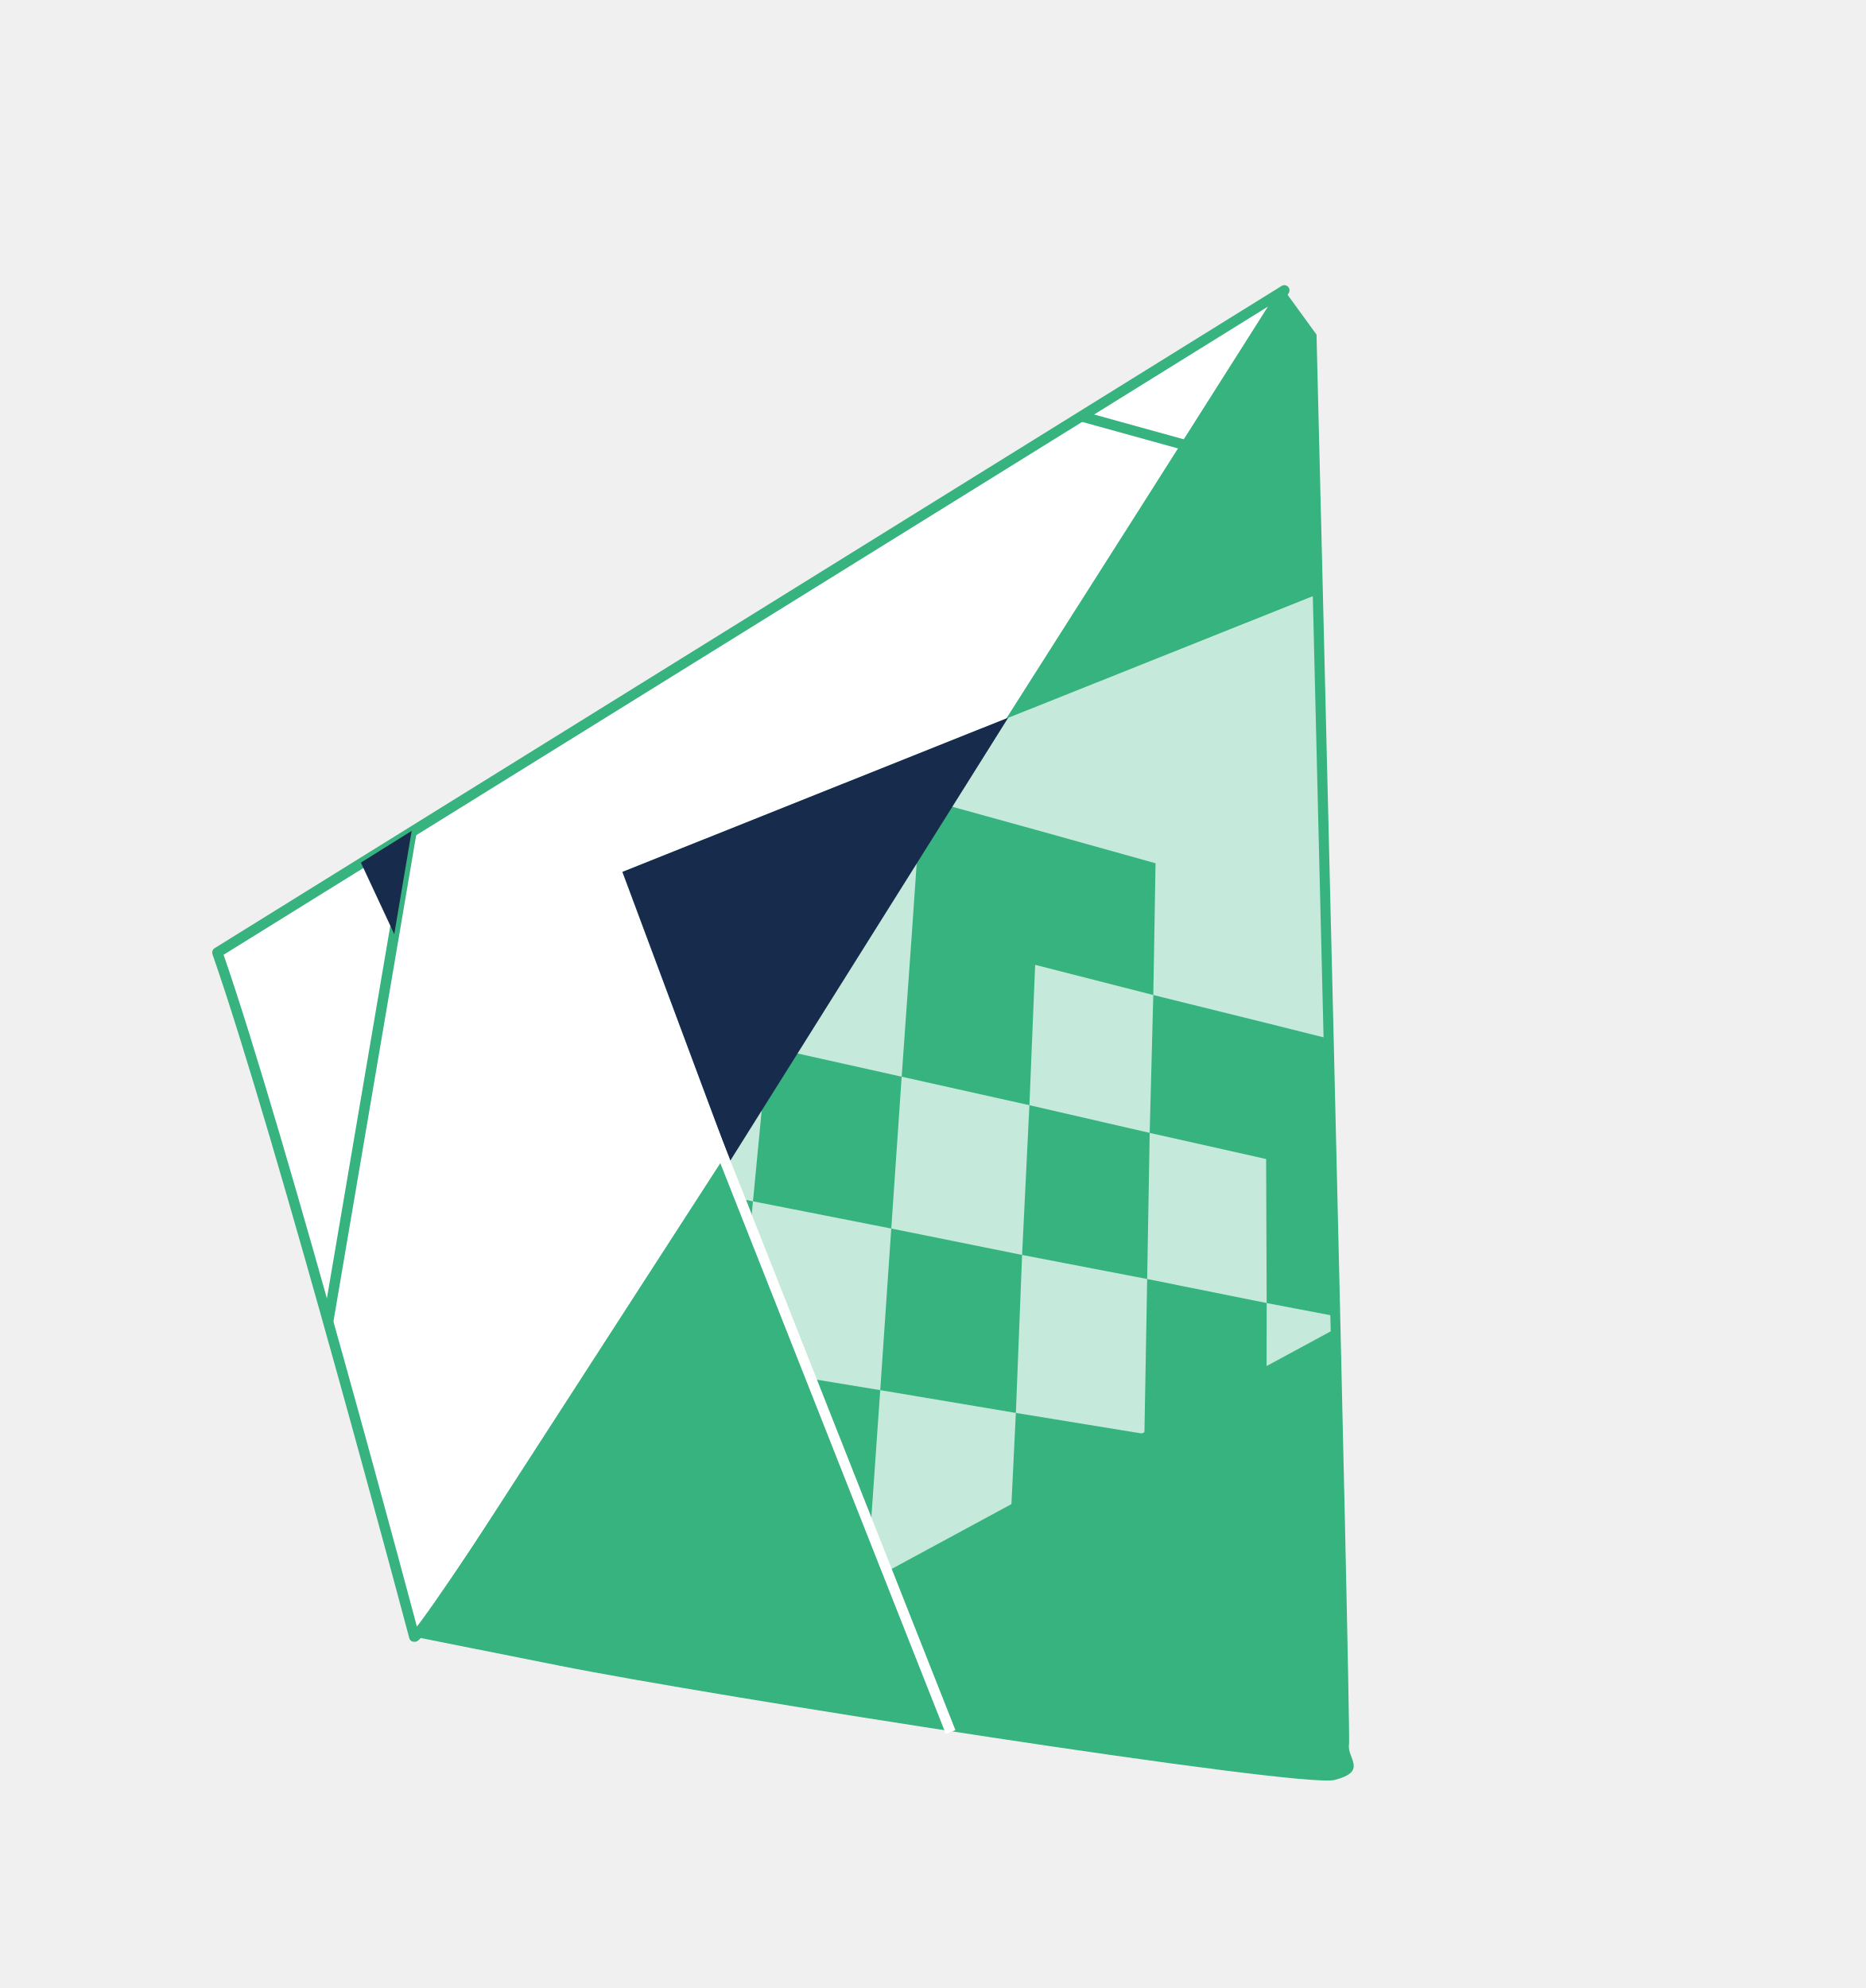
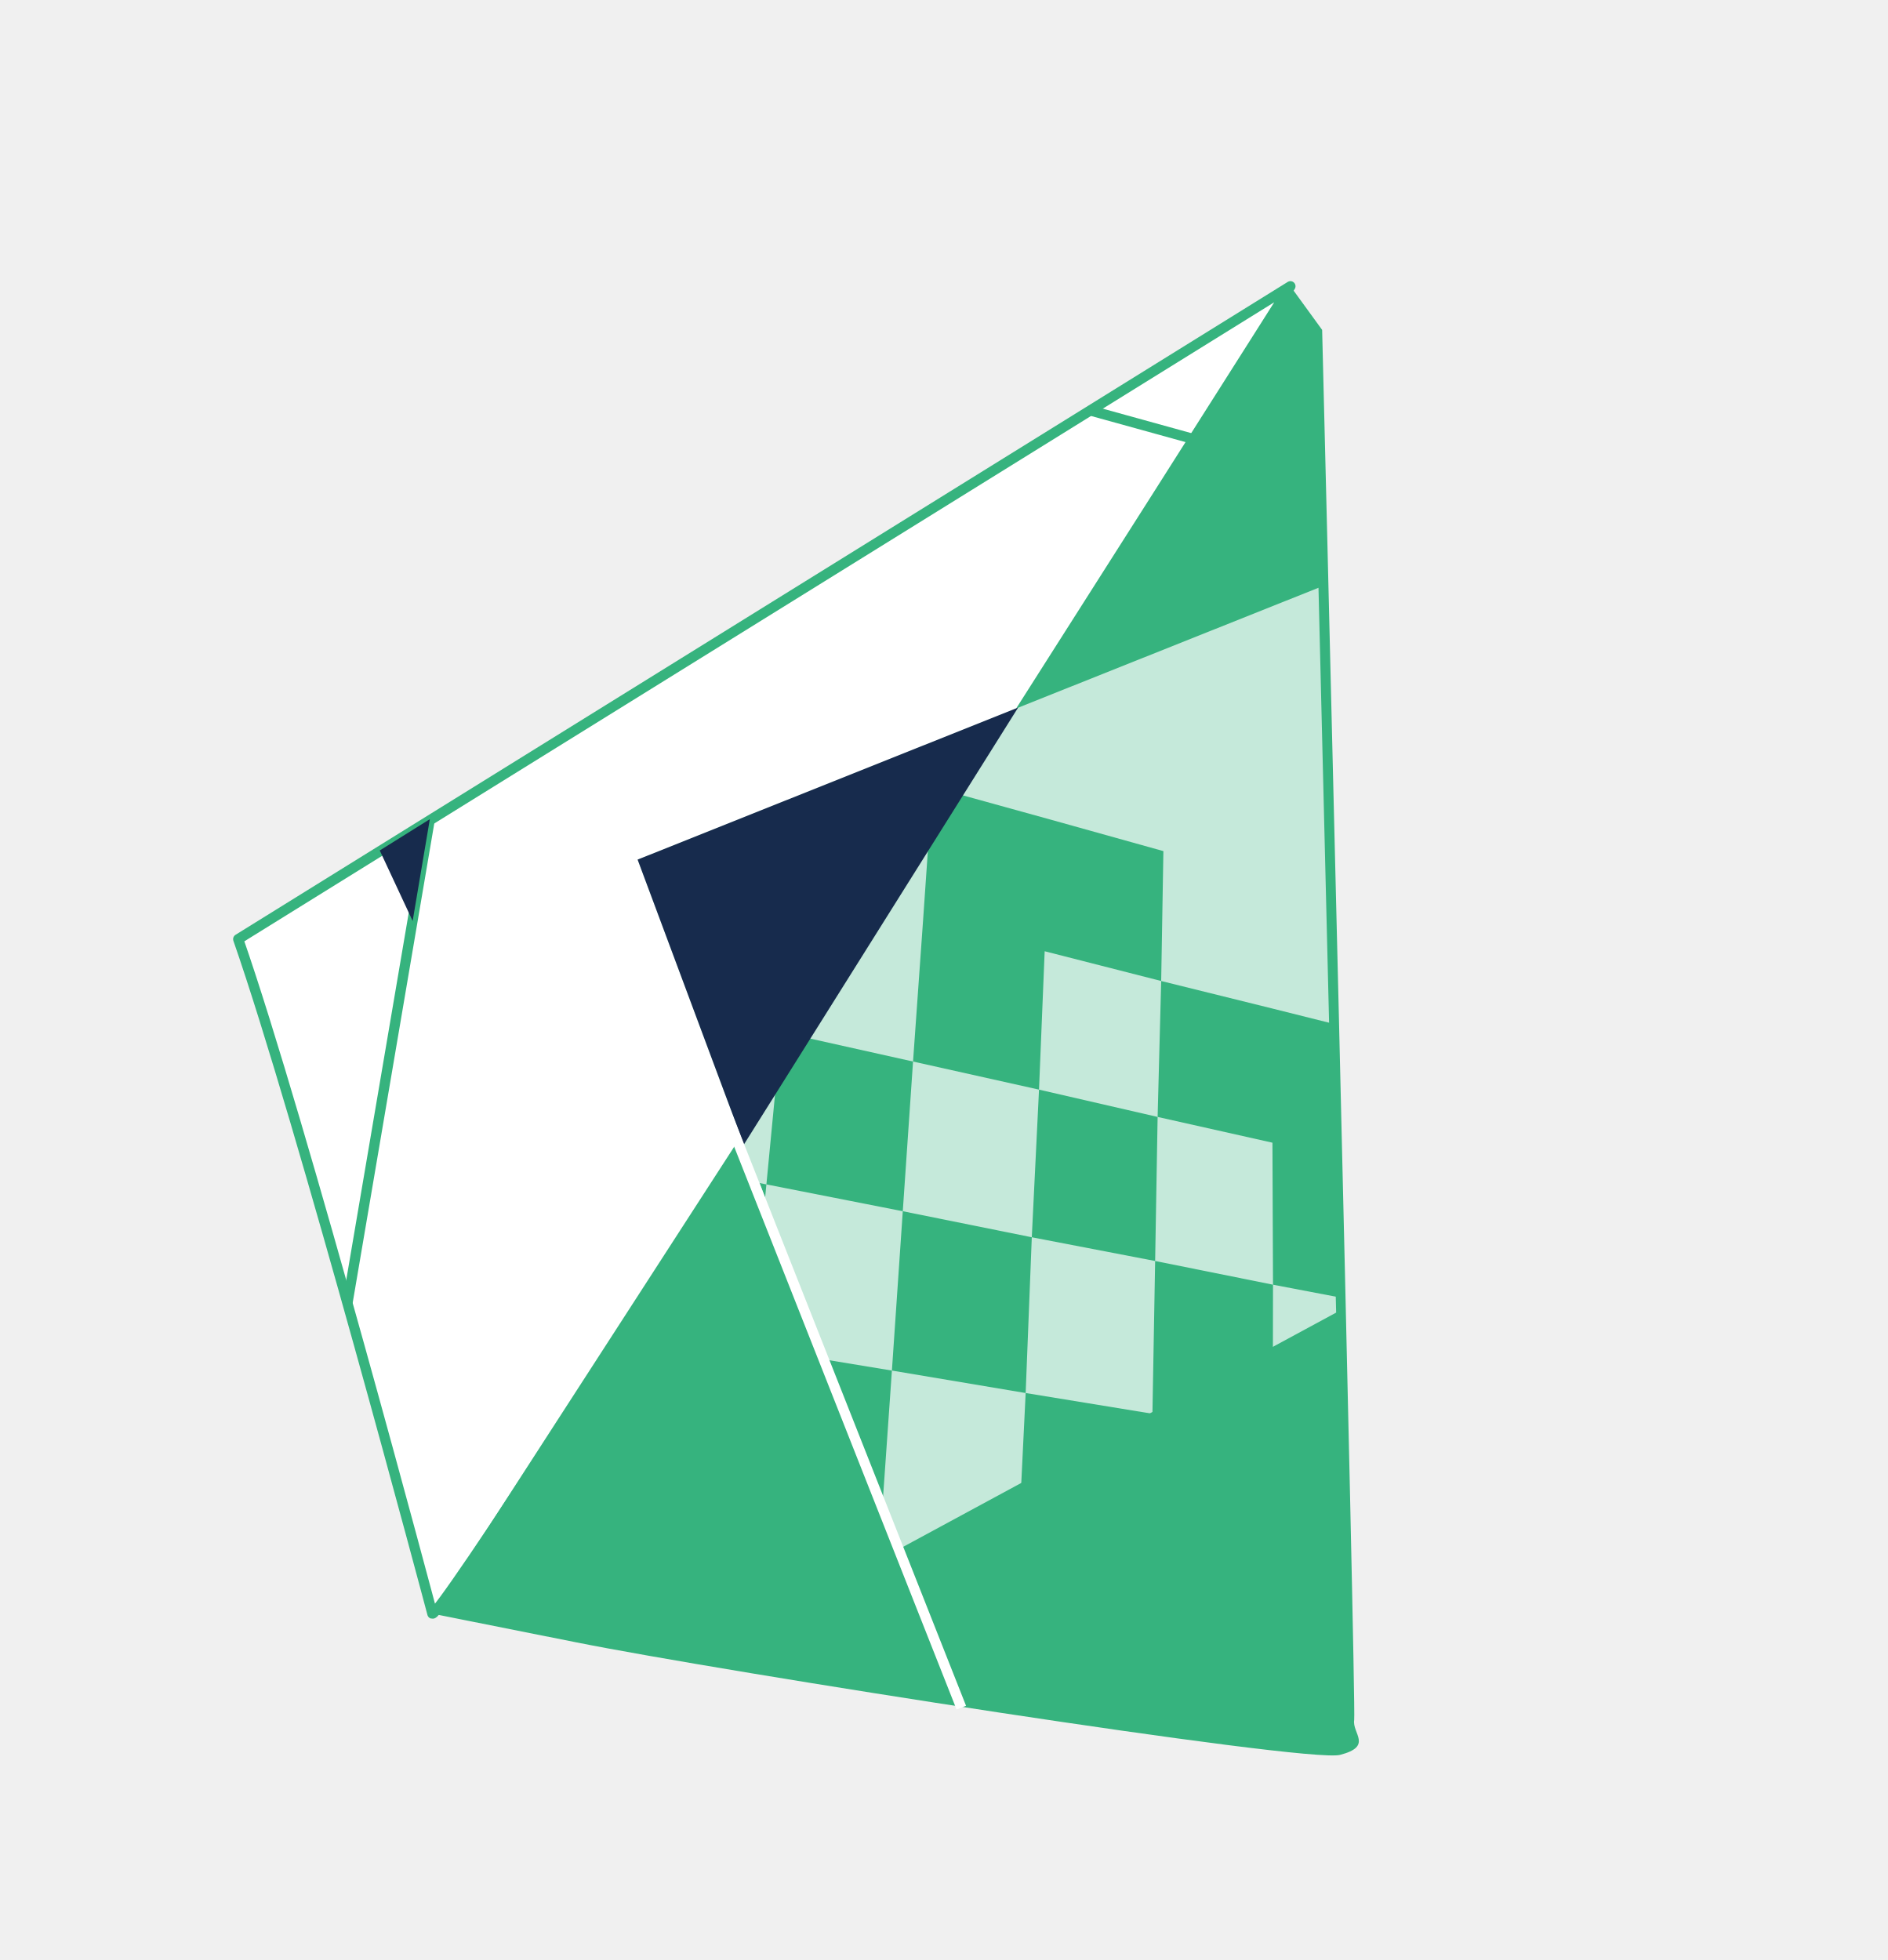
- <svg xmlns="http://www.w3.org/2000/svg" width="260" height="277" viewBox="0 0 260 277" fill="none">
+ <svg xmlns="http://www.w3.org/2000/svg" width="130" height="135" viewBox="0 0 260 277" fill="none">
  <path d="M30.292 132.725L178.988 40.453C178.988 40.453 59.73 228.868 57.731 228.056C57.731 228.056 39.187 158.239 30.292 132.725Z" fill="white" stroke="#36B37E" stroke-width="1.439" stroke-miterlimit="10" stroke-linejoin="round" />
  <path d="M178.988 40.453L183.471 46.623C183.471 46.623 188.303 241.183 187.999 243.079C187.695 244.975 190.678 246.808 185.995 248.012C181.312 249.216 98.385 236.184 77.991 232.093C57.731 228.056 57.731 228.056 57.731 228.056L178.988 40.453Z" fill="#36B37E" />
  <path d="M86.736 121.485L123.14 219.215L185.45 185.506L182.954 83.068L86.736 121.485Z" fill="#C5E9DA" />
  <mask id="mask0" style="mask-type:alpha" maskUnits="userSpaceOnUse" x="58" y="55" width="164" height="182">
    <path d="M87.216 122.19L123.62 219.92L185.93 186.211L183.434 83.773L87.216 122.19Z" fill="#C5E9DA" />
  </mask>
  <g mask="url(#mask0)">
    <path d="M176.527 181.561L159.871 178.211L159.487 199.8L141.573 196.871L140.431 220.327L159.017 222.752L176.694 225.118L193.463 227.426L192.779 205.404L176.494 202.671L176.527 181.561Z" fill="#36B37E" />
    <path d="M142.439 174.858L159.871 178.212L160.221 157.852L143.46 153.994L142.439 174.858Z" fill="#36B37E" />
    <path d="M124.208 171.179L122.671 193.697L141.573 196.872L142.44 174.858L124.208 171.179Z" fill="#36B37E" />
    <path d="M124.208 171.179L125.658 150.023L107.002 145.861L104.935 167.387L124.208 171.179Z" fill="#36B37E" />
    <path d="M104.935 167.388L84.809 163.405L81.796 186.878L78.588 211.979L100.378 214.928L120.992 217.711L122.671 193.698L102.727 190.41L104.935 167.388Z" fill="#36B37E" />
    <path d="M223.188 210.458L208.344 208L209.377 229.543L224.571 231.522L223.188 210.458Z" fill="#36B37E" />
    <path d="M222.013 190.411L220.672 171.538L206.607 168.309L191.821 164.943L191.334 146.262L176.39 142.52L160.725 138.642L160.221 157.852L176.448 161.493L176.527 181.562L192.384 184.586L192.779 205.405L208.344 208L207.465 187.607L222.013 190.411Z" fill="#36B37E" />
    <path d="M204.982 132.546L190.867 128.676L191.334 146.261L205.824 149.974L204.982 132.546Z" fill="#36B37E" />
    <path d="M144.26 134.437L160.725 138.641L161.037 120.285L145.135 115.844L128.378 111.211L127.074 130.096L125.658 150.023L143.46 153.993L144.26 134.437Z" fill="#36B37E" />
    <path d="M109.035 125.563L90.195 120.705L87.546 141.374L107.002 145.861L109.035 125.563Z" fill="#36B37E" />
    <path d="M66.915 136.72L63.374 159.201L84.809 163.405L87.546 141.374L66.915 136.72Z" fill="#36B37E" />
  </g>
  <path d="M86.736 121.485L140.509 99.996L101.751 161.755L86.736 121.485Z" fill="#172B4D" />
  <path d="M57.373 115.769L45.728 184.194" stroke="#36B37E" stroke-width="1.439" stroke-miterlimit="10" stroke-linejoin="round" />
  <path d="M54.944 130.159L50.294 120.194L57.373 115.769L54.944 130.159Z" fill="#172B4D" />
  <path d="M150.728 58.018L165.11 61.996" stroke="#36B37E" stroke-width="1.439" stroke-miterlimit="10" stroke-linejoin="round" />
  <path d="M97.022 151.603L132.48 241.338" stroke="white" stroke-width="1.439" stroke-miterlimit="10" stroke-linejoin="round" />
</svg>
